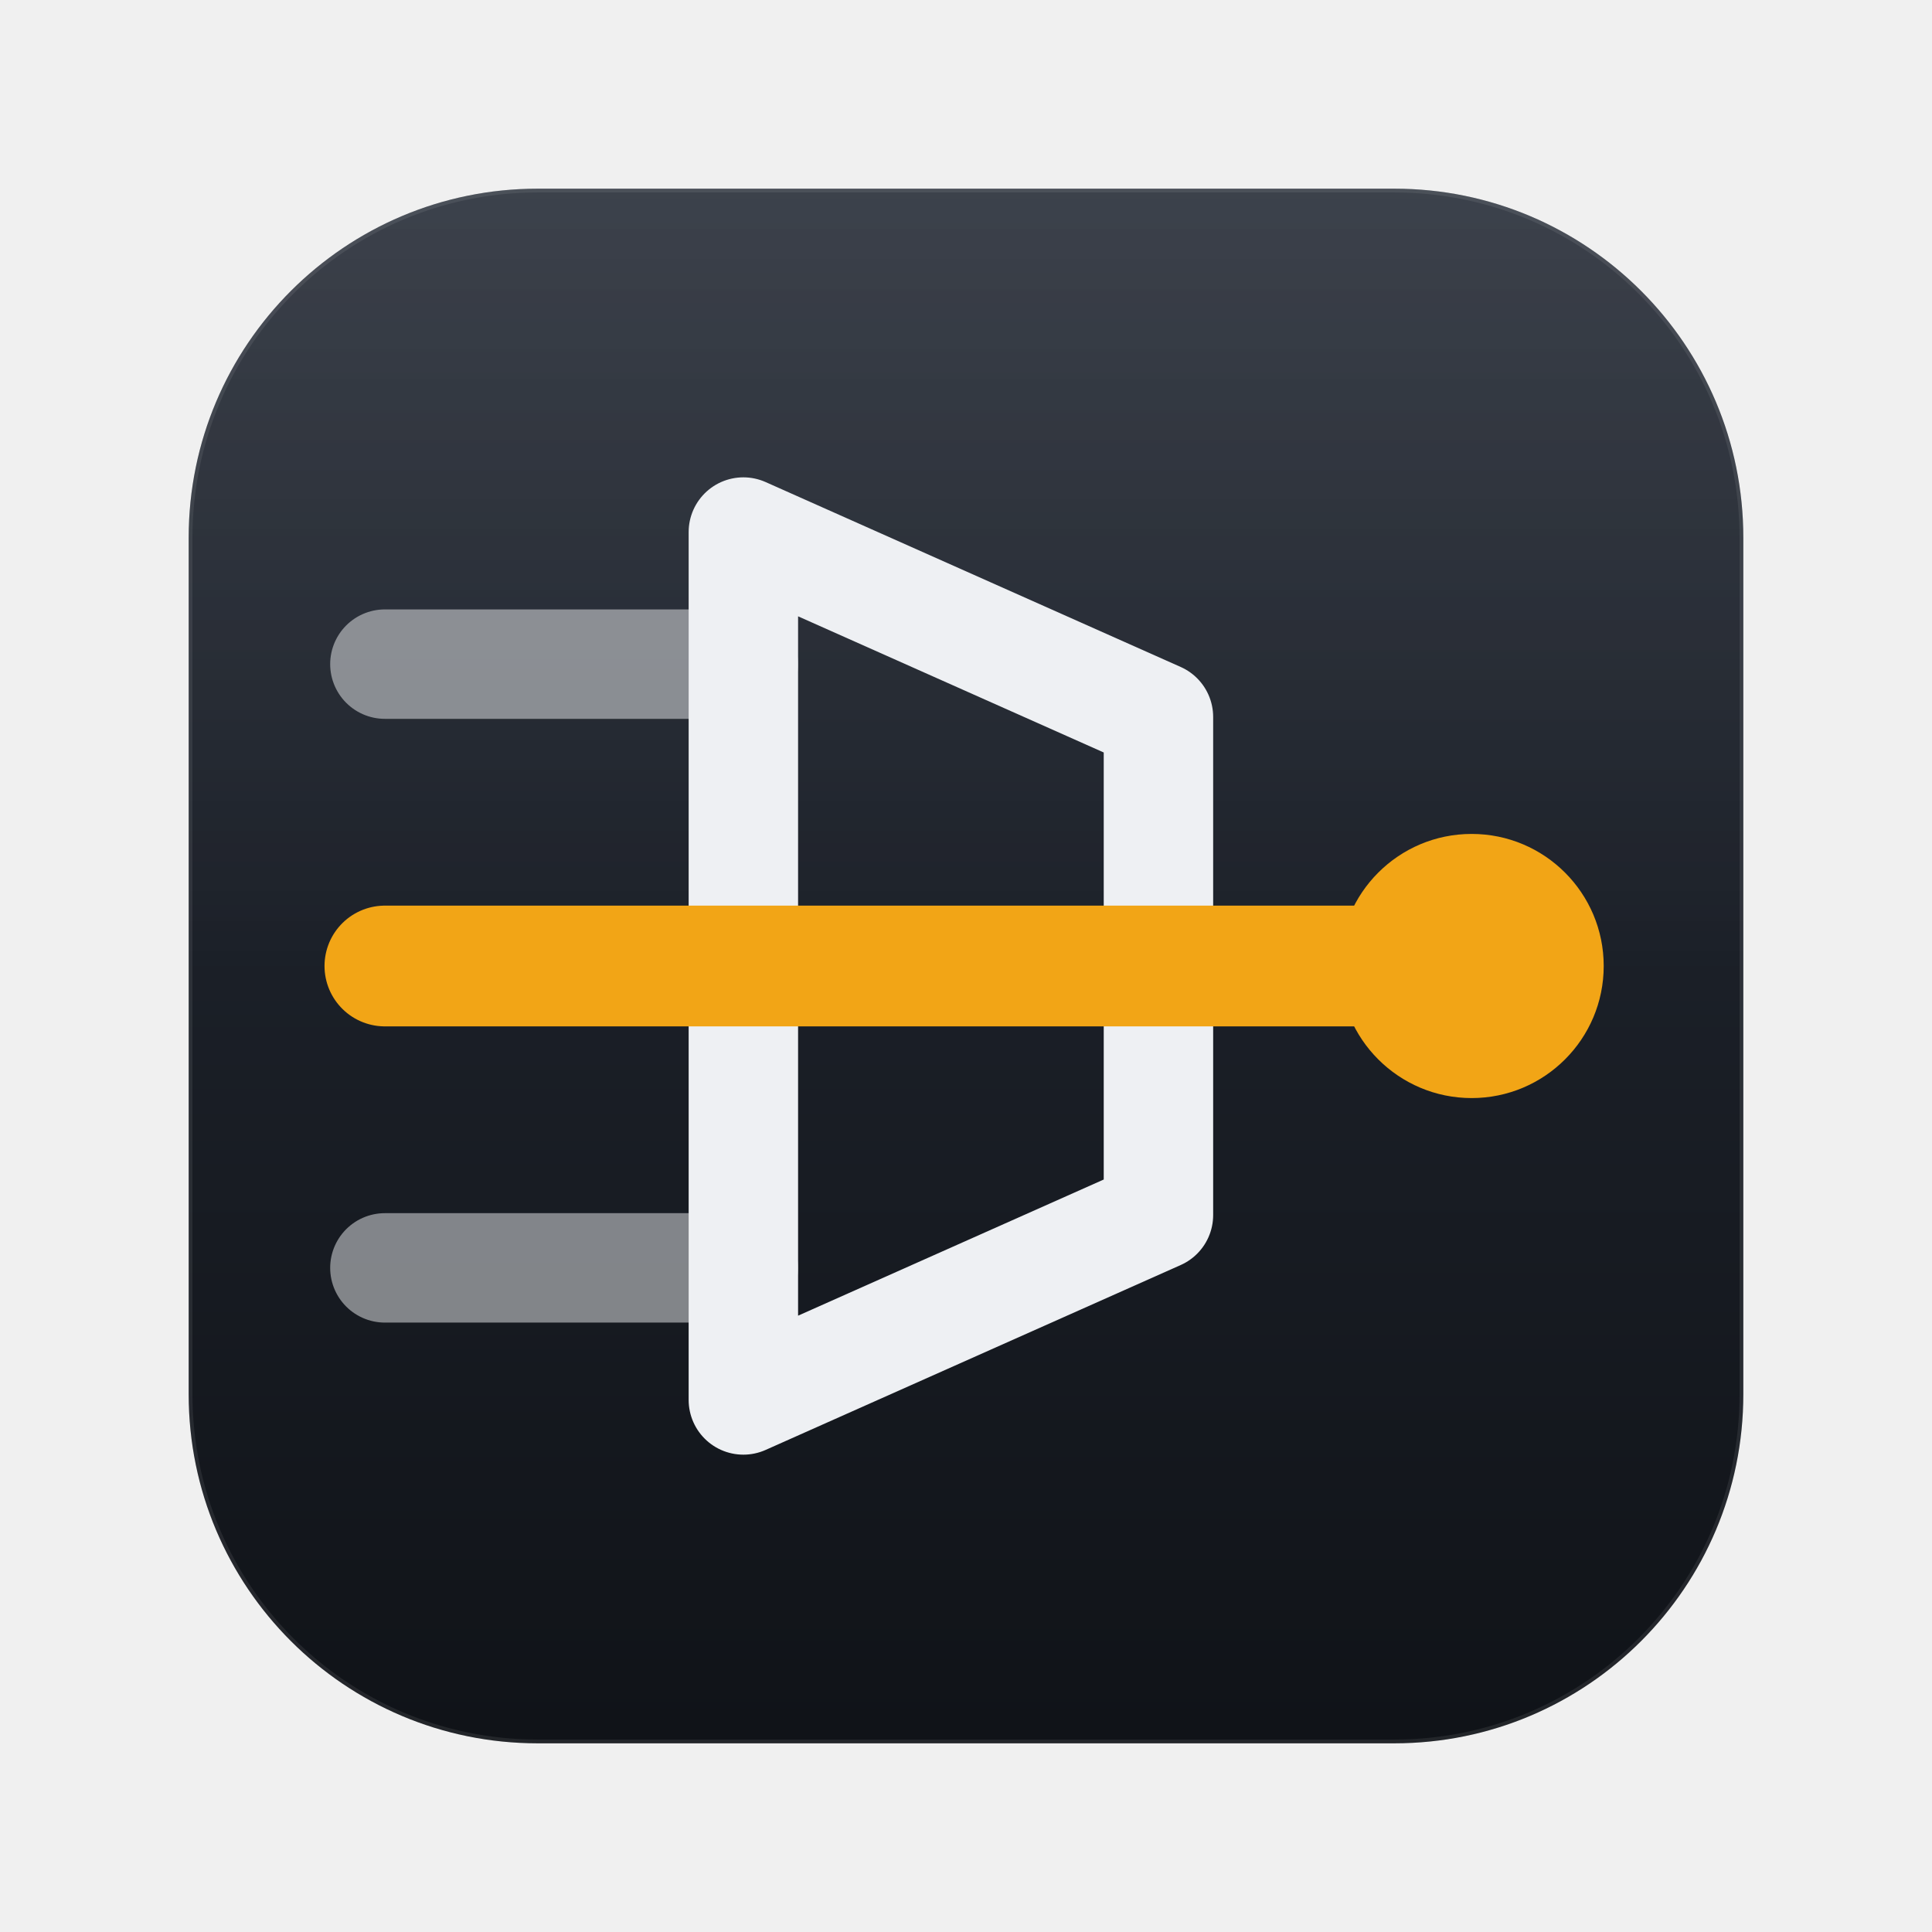
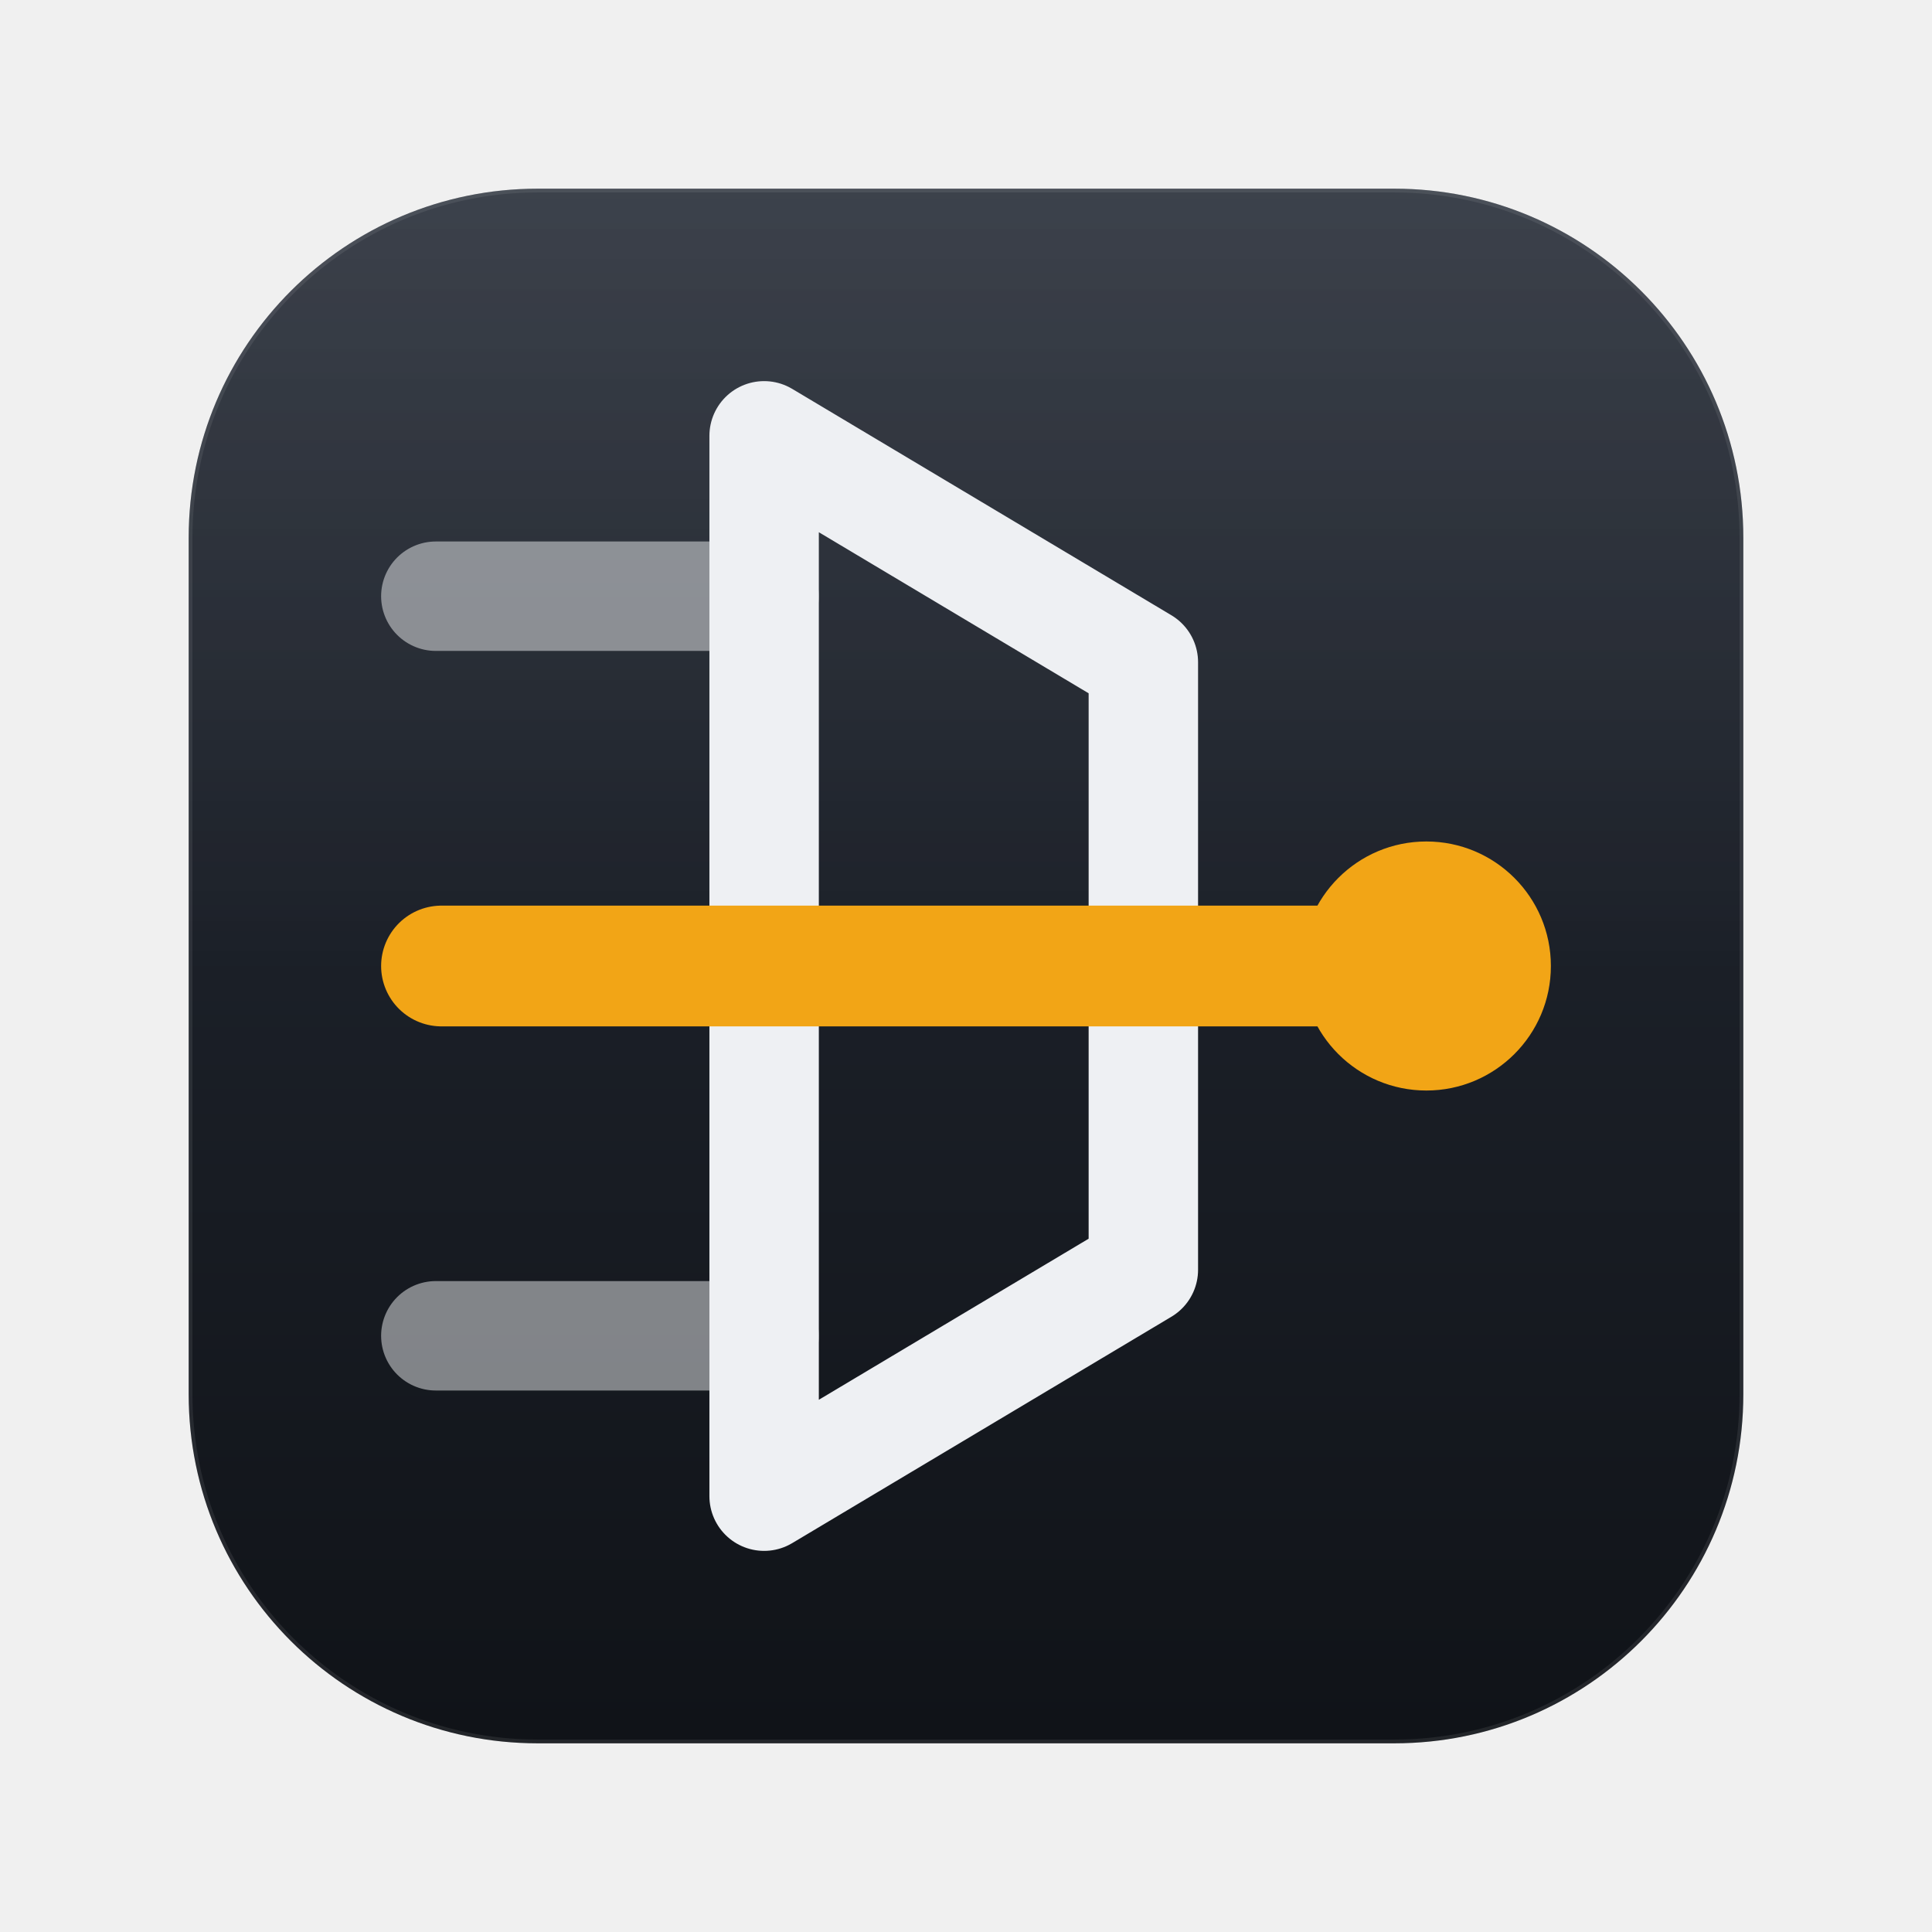
<svg xmlns="http://www.w3.org/2000/svg" width="1024" height="1024" viewBox="0 0 1024 1024">
  <defs>
    <linearGradient id="tile" x1="0" y1="0" x2="0" y2="1">
      <stop offset="0" stop-color="#262c37" />
      <stop offset="1" stop-color="#101318" />
    </linearGradient>
    <linearGradient id="sheen" x1="0" y1="0" x2="0" y2="1">
      <stop offset="0" stop-color="#ffffff" stop-opacity="0.10" />
      <stop offset="0.5" stop-color="#ffffff" stop-opacity="0" />
    </linearGradient>
  </defs>
  <rect x="100" y="100" width="824" height="824" rx="185" fill="url(#tile)" />
  <rect x="100" y="100" width="824" height="824" rx="185" fill="url(#sheen)" />
  <rect x="101" y="101" width="822" height="822" rx="184" fill="none" stroke="#ffffff" stroke-opacity="0.08" stroke-width="2" />
  <g fill="none" stroke-linecap="round" stroke-linejoin="round">
-     <path d="M204 352 H394" stroke="#eef0f3" stroke-opacity="0.5" stroke-width="58" />
-     <path d="M204 672 H394" stroke="#eef0f3" stroke-opacity="0.5" stroke-width="58" />
-     <path d="M394 282 L614 380 L614 644 L394 742 Z" stroke="#eef0f3" stroke-width="58" />
-     <path d="M204 512 H762" stroke="#f2a516" stroke-width="64" />
+     <path d="M231 316 H405" stroke="#eef0f3" stroke-opacity="0.5" stroke-width="58" />
+     <path d="M231 708 H405" stroke="#eef0f3" stroke-opacity="0.5" stroke-width="58" />
+     <path d="M405 231 L606 351 L606 673 L405 793 Z" stroke="#eef0f3" stroke-width="58" />
+     <path d="M234 512 H738" stroke="#f2a516" stroke-width="64" />
  </g>
-   <circle cx="780" cy="512" r="70" fill="#f2a516" />
+   <circle cx="756" cy="512" r="66" fill="#f2a516" />
</svg>
